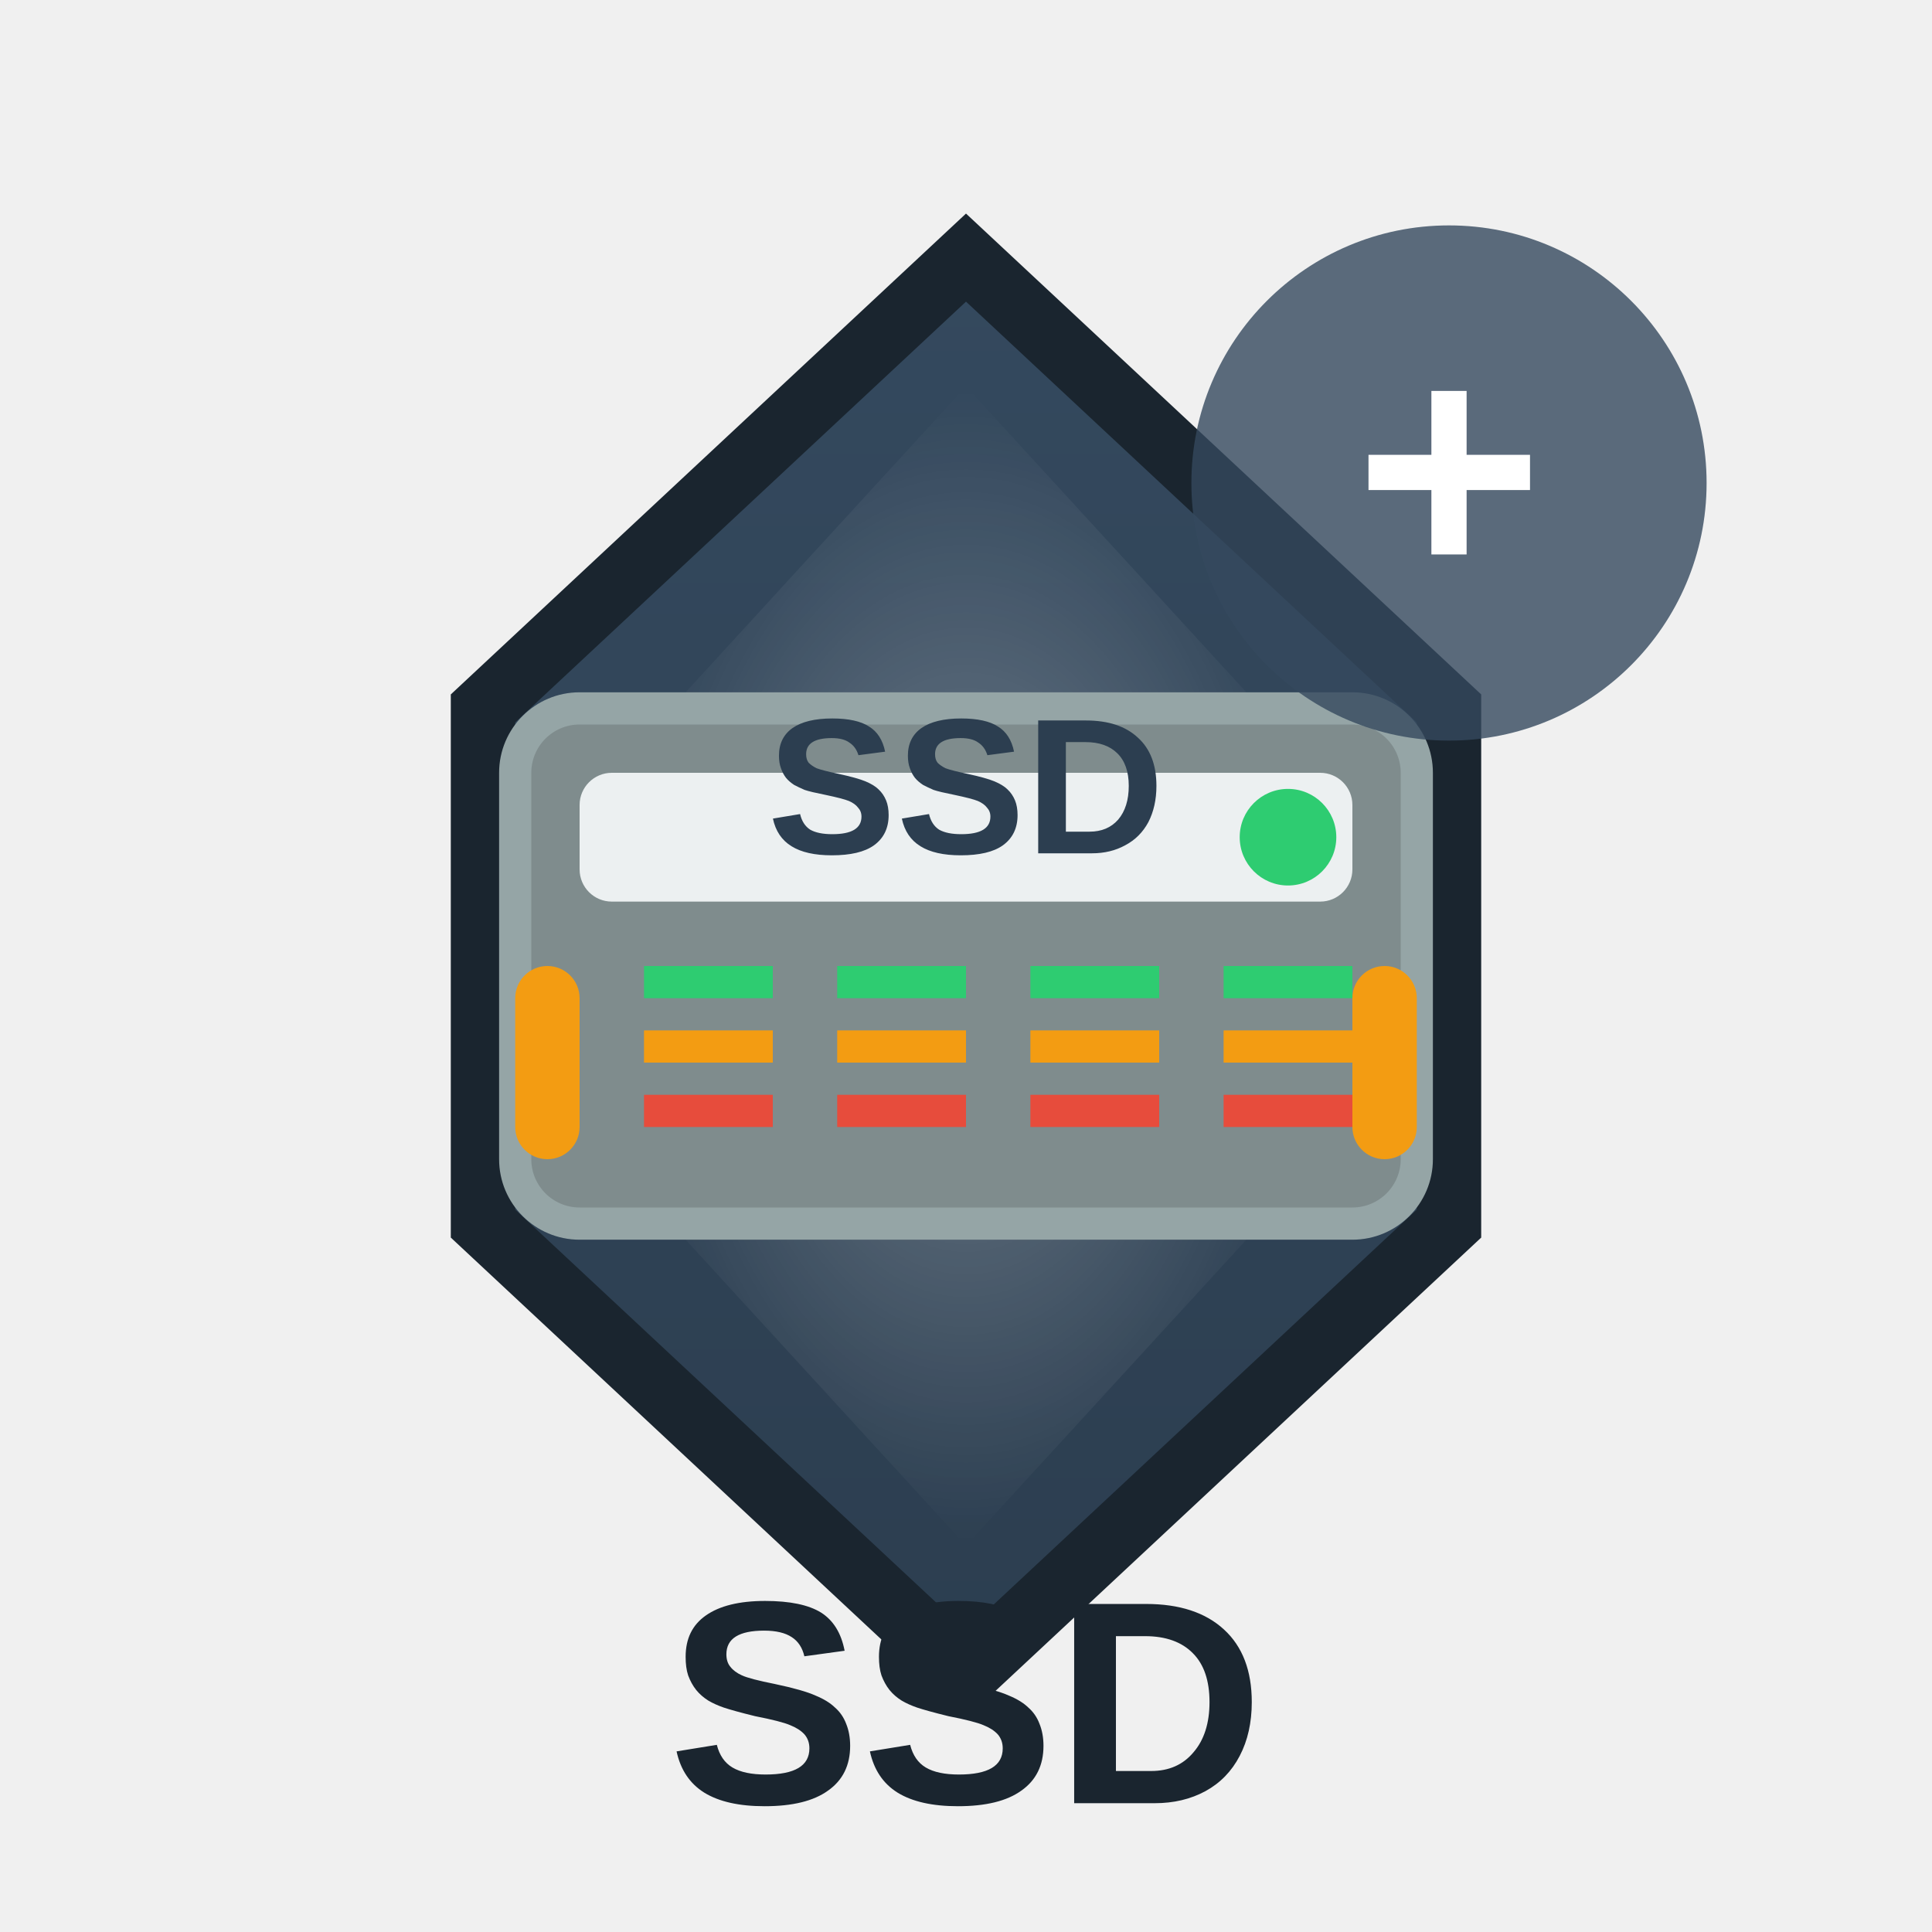
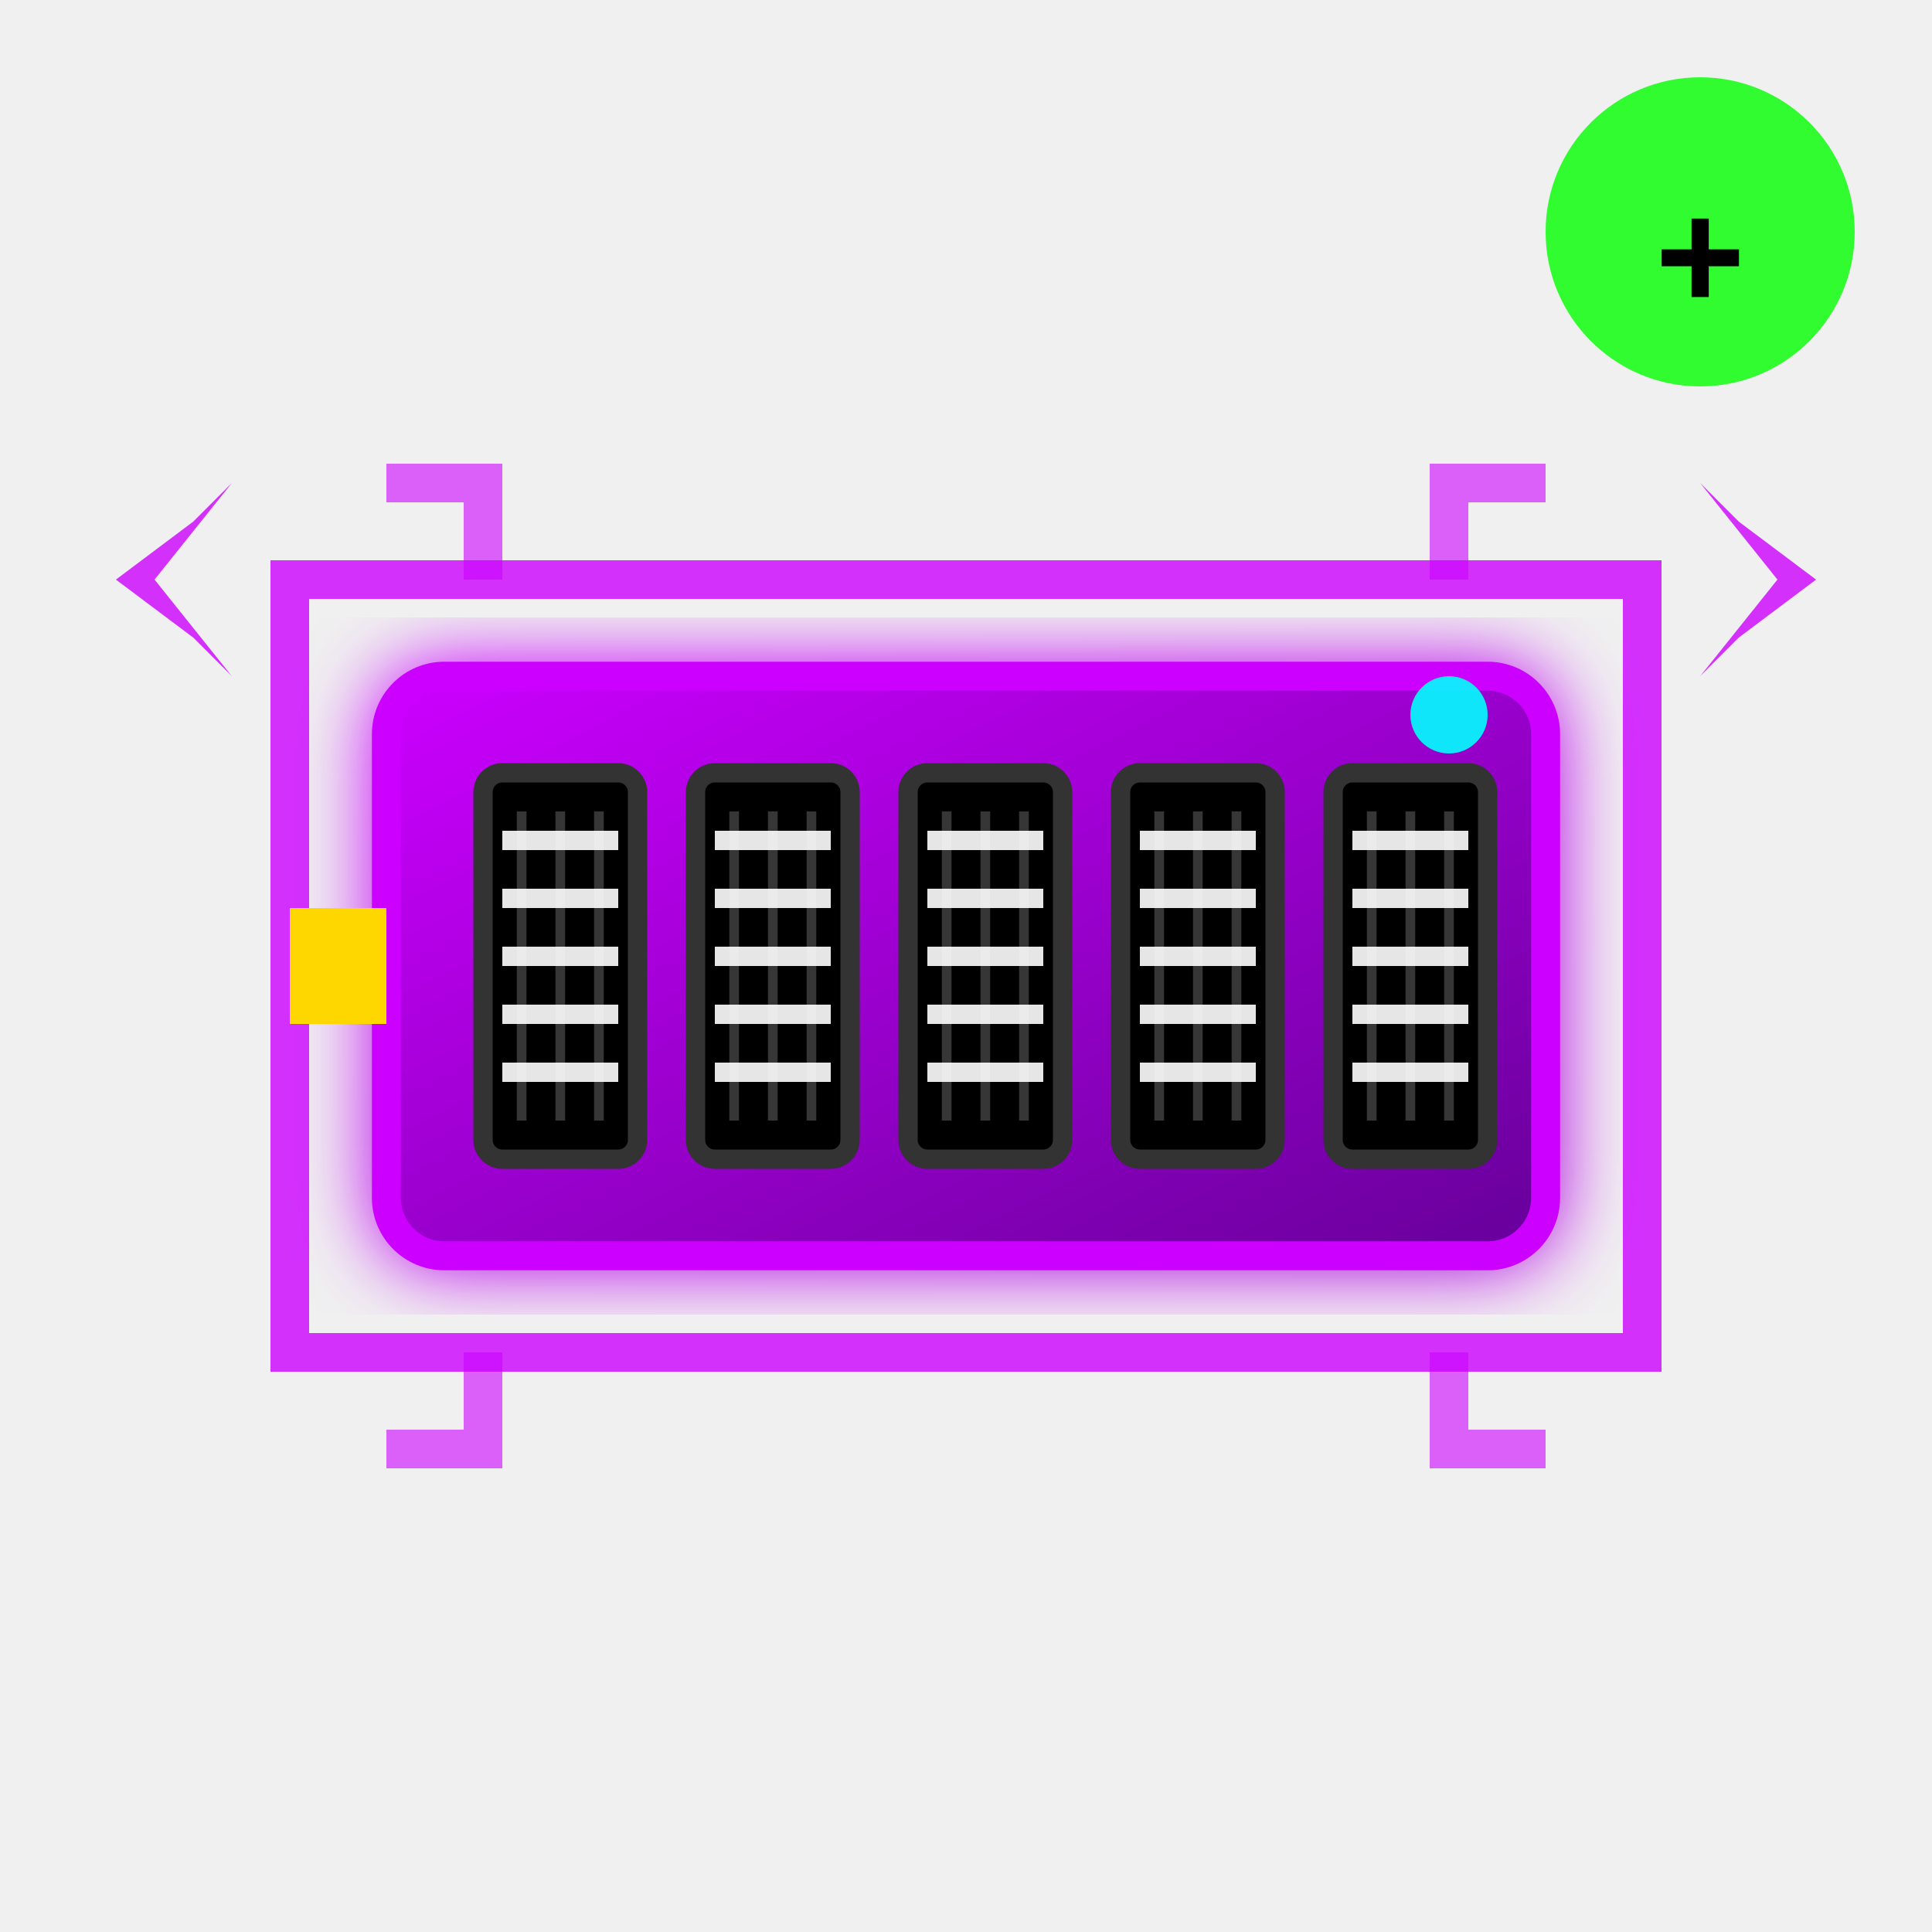
- <svg xmlns="http://www.w3.org/2000/svg" viewBox="0 0 60 60" width="60" height="60">
+ <svg xmlns="http://www.w3.org/2000/svg" viewBox="0 0 100 100">
  <defs>
-     <linearGradient id="ssdGradient" x1="0%" y1="0%" x2="0%" y2="100%">
-       <stop offset="0%" style="stop-color:#34495e;stop-opacity:1" />
-       <stop offset="100%" style="stop-color:#2c3e50;stop-opacity:1" />
+     <linearGradient id="ssdGrad" x1="0%" y1="0%" x2="100%" y2="100%">
+       <stop offset="0%" style="stop-color:#cc00ff;stop-opacity:1" />
+       <stop offset="50%" style="stop-color:#9900cc;stop-opacity:1" />
+       <stop offset="100%" style="stop-color:#660099;stop-opacity:1" />
    </linearGradient>
-     <radialGradient id="ssdGlow" cx="50%" cy="50%" r="50%">
-       <stop offset="0%" style="stop-color:#ffffff;stop-opacity:0.3" />
-       <stop offset="100%" style="stop-color:#ffffff;stop-opacity:0" />
-     </radialGradient>
+     <filter id="glow">
+       <feGaussianBlur stdDeviation="2" result="coloredBlur" />
+       <feMerge>
+         <feMergeNode in="coloredBlur" />
+         <feMergeNode in="SourceGraphic" />
+       </feMerge>
+     </filter>
  </defs>
-   <polygon points="30,8 45,22 45,38 30,52 15,38 15,22" fill="url(#ssdGradient)" stroke="#1a252f" stroke-width="2" />
-   <polygon points="30,12 41,24 41,36 30,48 19,36 19,24" fill="url(#ssdGlow)" />
-   <rect x="16" y="22" width="28" height="16" fill="#7f8c8d" stroke="#95a5a6" stroke-width="1" rx="2" />
-   <rect x="18" y="24" width="24" height="4" fill="#ecf0f1" rx="1" />
-   <text x="30" y="26.5" font-family="Arial, sans-serif" font-size="6" fill="#2c3e50" text-anchor="middle" font-weight="bold">SSD</text>
-   <rect x="16" y="30" width="2" height="6" fill="#f39c12" rx="1" />
-   <rect x="42" y="30" width="2" height="6" fill="#f39c12" rx="1" />
-   <rect x="20" y="30" width="4" height="1" fill="#2ecc71" />
-   <rect x="26" y="30" width="4" height="1" fill="#2ecc71" />
-   <rect x="32" y="30" width="4" height="1" fill="#2ecc71" />
-   <rect x="38" y="30" width="4" height="1" fill="#2ecc71" />
-   <rect x="20" y="32" width="4" height="1" fill="#f39c12" />
-   <rect x="26" y="32" width="4" height="1" fill="#f39c12" />
-   <rect x="32" y="32" width="4" height="1" fill="#f39c12" />
-   <rect x="38" y="32" width="4" height="1" fill="#f39c12" />
-   <rect x="20" y="34" width="4" height="1" fill="#e74c3c" />
-   <rect x="26" y="34" width="4" height="1" fill="#e74c3c" />
-   <rect x="32" y="34" width="4" height="1" fill="#e74c3c" />
-   <rect x="38" y="34" width="4" height="1" fill="#e74c3c" />
-   <circle cx="40" cy="26" r="1.5" fill="#2ecc71" />
-   <circle cx="45" cy="15" r="8" fill="#34495e" opacity="0.8" />
-   <text x="45" y="18" font-family="Arial, sans-serif" font-size="10" fill="#fff" text-anchor="middle" font-weight="bold">+</text>
-   <text x="30" y="56" font-family="Arial, sans-serif" font-size="9" fill="#1a252f" text-anchor="middle" font-weight="bold">SSD</text>
+   <rect x="15" y="30" width="70" height="40" fill="none" stroke="#cc00ff" stroke-width="2" opacity="0.8" />
+   <rect x="20" y="35" width="60" height="30" rx="3" fill="url(#ssdGrad)" stroke="#cc00ff" stroke-width="1.5" filter="url(#glow)" />
+   <rect x="25" y="40" width="8" height="20" rx="1" fill="#000000" stroke="#333333" stroke-width="1" />
+   <rect x="36" y="40" width="8" height="20" rx="1" fill="#000000" stroke="#333333" stroke-width="1" />
+   <rect x="47" y="40" width="8" height="20" rx="1" fill="#000000" stroke="#333333" stroke-width="1" />
+   <rect x="58" y="40" width="8" height="20" rx="1" fill="#000000" stroke="#333333" stroke-width="1" />
+   <rect x="69" y="40" width="8" height="20" rx="1" fill="#000000" stroke="#333333" stroke-width="1" />
+   <g stroke="#444444" stroke-width="0.5" opacity="0.8">
+     <line x1="27" y1="42" x2="27" y2="58" />
+     <line x1="29" y1="42" x2="29" y2="58" />
+     <line x1="31" y1="42" x2="31" y2="58" />
+     <line x1="38" y1="42" x2="38" y2="58" />
+     <line x1="40" y1="42" x2="40" y2="58" />
+     <line x1="42" y1="42" x2="42" y2="58" />
+     <line x1="49" y1="42" x2="49" y2="58" />
+     <line x1="51" y1="42" x2="51" y2="58" />
+     <line x1="53" y1="42" x2="53" y2="58" />
+     <line x1="60" y1="42" x2="60" y2="58" />
+     <line x1="62" y1="42" x2="62" y2="58" />
+     <line x1="64" y1="42" x2="64" y2="58" />
+     <line x1="71" y1="42" x2="71" y2="58" />
+     <line x1="73" y1="42" x2="73" y2="58" />
+     <line x1="75" y1="42" x2="75" y2="58" />
+   </g>
+   <g fill="#ffffff" opacity="0.9">
+     <rect x="26" y="43" width="6" height="1" />
+     <rect x="26" y="46" width="6" height="1" />
+     <rect x="26" y="49" width="6" height="1" />
+     <rect x="26" y="52" width="6" height="1" />
+     <rect x="26" y="55" width="6" height="1" />
+     <rect x="37" y="43" width="6" height="1" />
+     <rect x="37" y="46" width="6" height="1" />
+     <rect x="37" y="49" width="6" height="1" />
+     <rect x="37" y="52" width="6" height="1" />
+     <rect x="37" y="55" width="6" height="1" />
+     <rect x="48" y="43" width="6" height="1" />
+     <rect x="48" y="46" width="6" height="1" />
+     <rect x="48" y="49" width="6" height="1" />
+     <rect x="48" y="52" width="6" height="1" />
+     <rect x="48" y="55" width="6" height="1" />
+     <rect x="59" y="43" width="6" height="1" />
+     <rect x="59" y="46" width="6" height="1" />
+     <rect x="59" y="49" width="6" height="1" />
+     <rect x="59" y="52" width="6" height="1" />
+     <rect x="59" y="55" width="6" height="1" />
+     <rect x="70" y="43" width="6" height="1" />
+     <rect x="70" y="46" width="6" height="1" />
+     <rect x="70" y="49" width="6" height="1" />
+     <rect x="70" y="52" width="6" height="1" />
+     <rect x="70" y="55" width="6" height="1" />
+   </g>
+   <rect x="15" y="47" width="5" height="6" fill="#ffd700" />
+   <circle cx="75" cy="37" r="2" fill="#00ffff" opacity="0.9" />
+   <path d="M12,25 L8,30 L12,35 L10,33 L6,30 L10,27 Z" fill="#cc00ff" opacity="0.8" />
+   <path d="M88,25 L92,30 L88,35 L90,33 L94,30 L90,27 Z" fill="#cc00ff" opacity="0.8" />
+   <path d="M20,25 L25,25 L25,30" fill="none" stroke="#cc00ff" stroke-width="2" opacity="0.6" />
+   <path d="M80,25 L75,25 L75,30" fill="none" stroke="#cc00ff" stroke-width="2" opacity="0.6" />
+   <path d="M20,75 L25,75 L25,70" fill="none" stroke="#cc00ff" stroke-width="2" opacity="0.6" />
+   <path d="M80,75 L75,75 L75,70" fill="none" stroke="#cc00ff" stroke-width="2" opacity="0.6" />
+   <circle cx="88" cy="12" r="8" fill="#00ff00" opacity="0.8" />
+   <text x="88" y="16" font-family="Arial" font-size="8" fill="#000000" text-anchor="middle" font-weight="bold">+</text>
</svg>
